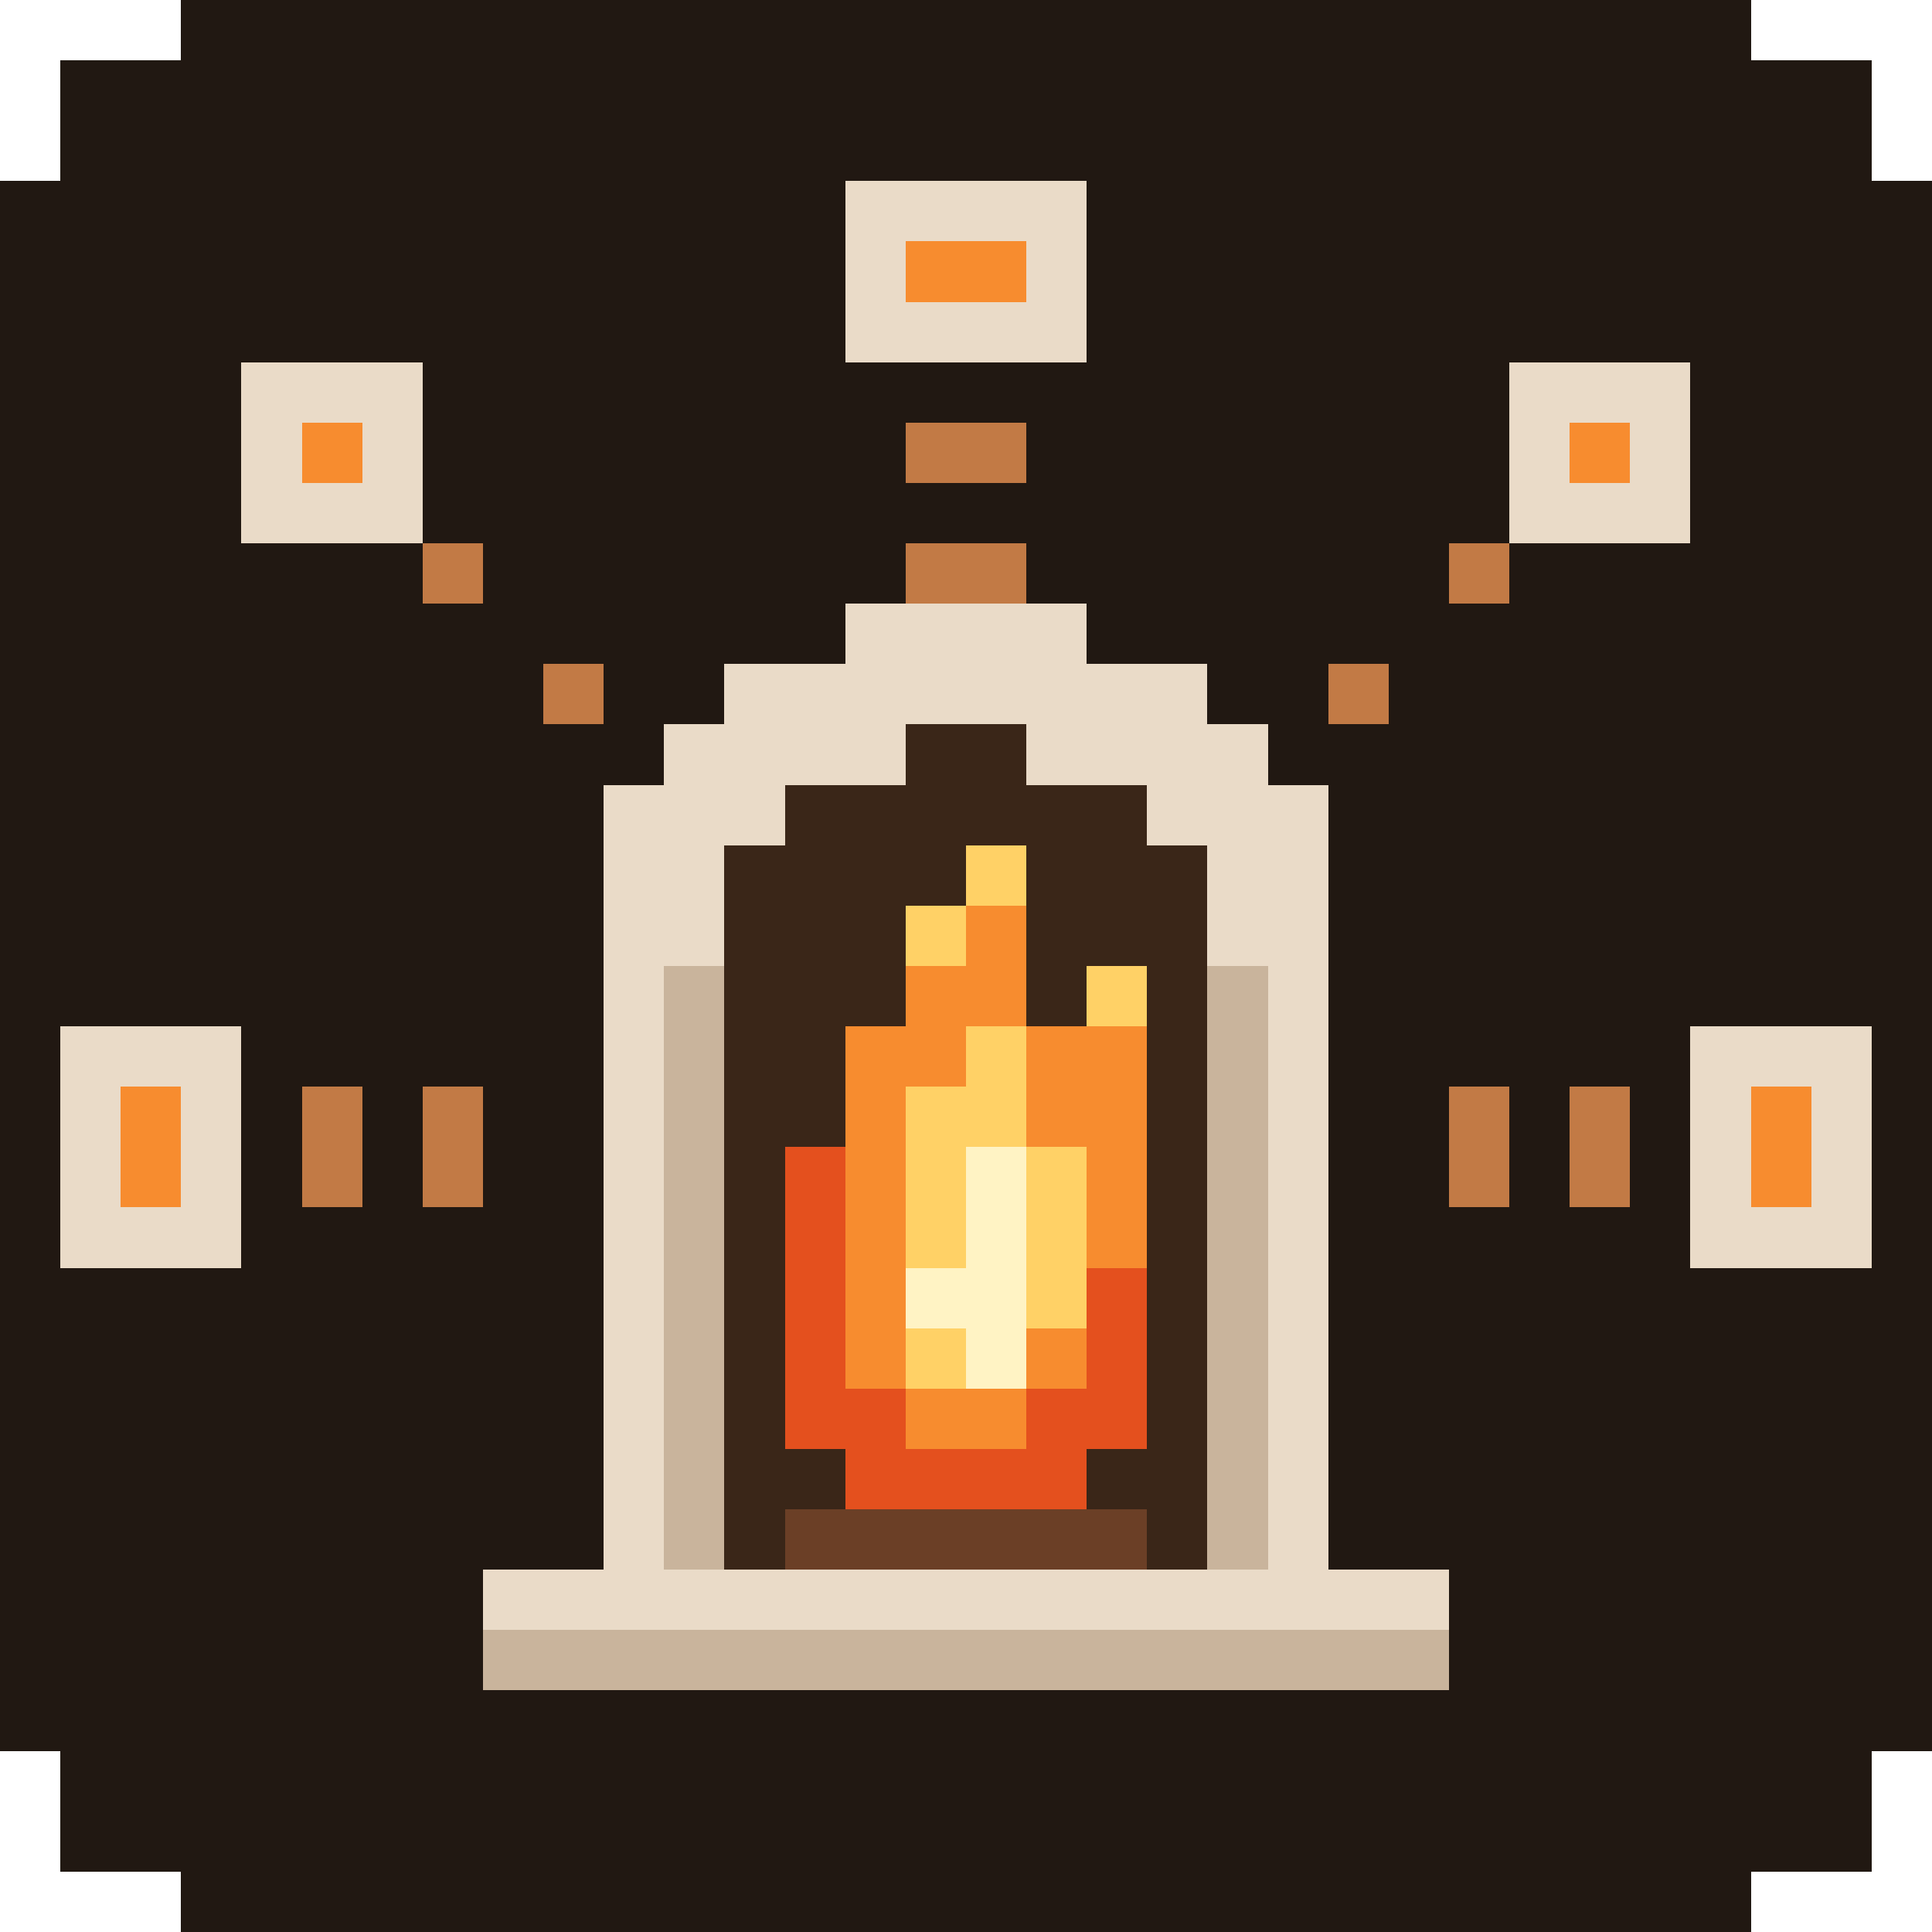
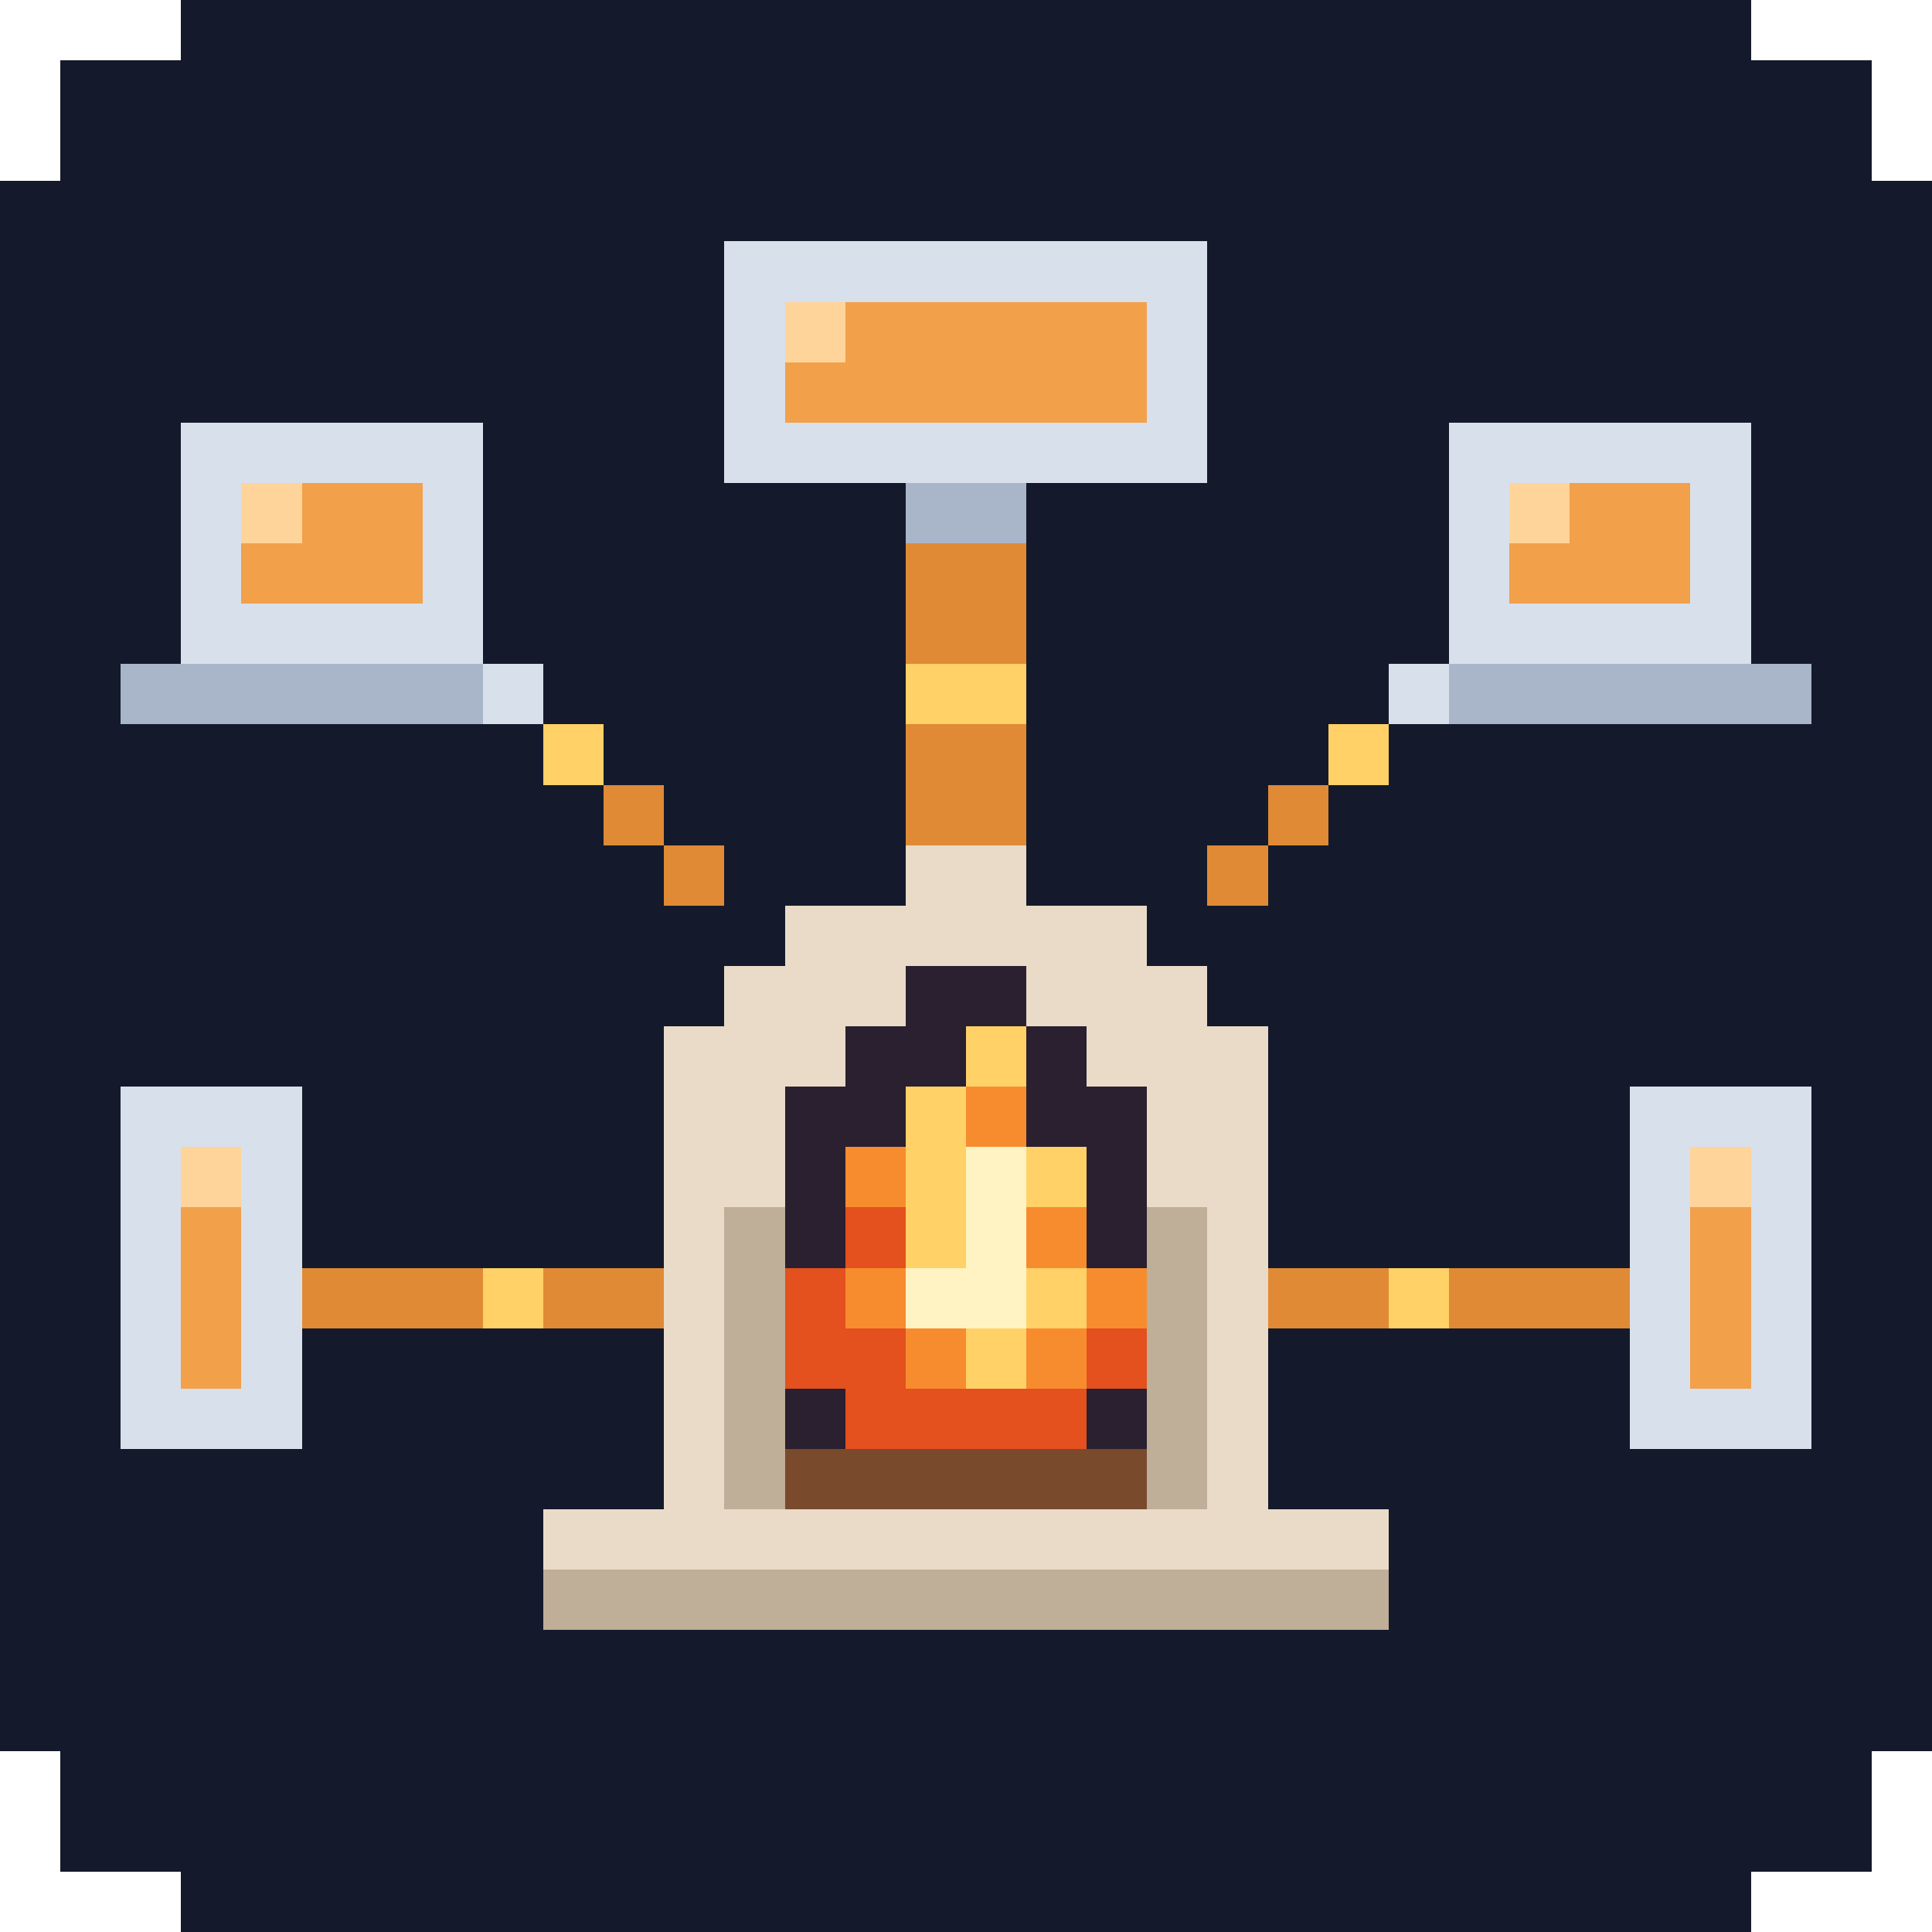
<svg xmlns="http://www.w3.org/2000/svg" viewBox="0 0 32 32" width="512" height="512" shape-rendering="crispEdges">
-   <rect x="3" y="0" width="26" height="1" fill="#211812" />
-   <rect x="1" y="1" width="30" height="1" fill="#211812" />
-   <rect x="1" y="2" width="30" height="1" fill="#211812" />
-   <rect x="0" y="3" width="14" height="1" fill="#211812" />
-   <rect x="14" y="3" width="4" height="1" fill="#EADBC8" />
-   <rect x="18" y="3" width="14" height="1" fill="#211812" />
-   <rect x="0" y="4" width="14" height="1" fill="#211812" />
-   <rect x="14" y="4" width="1" height="1" fill="#EADBC8" />
-   <rect x="15" y="4" width="2" height="1" fill="#F78C2F" />
-   <rect x="17" y="4" width="1" height="1" fill="#EADBC8" />
-   <rect x="18" y="4" width="14" height="1" fill="#211812" />
-   <rect x="0" y="5" width="14" height="1" fill="#211812" />
-   <rect x="14" y="5" width="4" height="1" fill="#EADBC8" />
-   <rect x="18" y="5" width="14" height="1" fill="#211812" />
-   <rect x="0" y="6" width="4" height="1" fill="#211812" />
-   <rect x="4" y="6" width="3" height="1" fill="#EADBC8" />
-   <rect x="7" y="6" width="18" height="1" fill="#211812" />
-   <rect x="25" y="6" width="3" height="1" fill="#EADBC8" />
-   <rect x="28" y="6" width="4" height="1" fill="#211812" />
-   <rect x="0" y="7" width="4" height="1" fill="#211812" />
-   <rect x="4" y="7" width="1" height="1" fill="#EADBC8" />
-   <rect x="5" y="7" width="1" height="1" fill="#F78C2F" />
-   <rect x="6" y="7" width="1" height="1" fill="#EADBC8" />
-   <rect x="7" y="7" width="8" height="1" fill="#211812" />
-   <rect x="15" y="7" width="2" height="1" fill="#C27A45" />
-   <rect x="17" y="7" width="8" height="1" fill="#211812" />
-   <rect x="25" y="7" width="1" height="1" fill="#EADBC8" />
-   <rect x="26" y="7" width="1" height="1" fill="#F78C2F" />
-   <rect x="27" y="7" width="1" height="1" fill="#EADBC8" />
-   <rect x="28" y="7" width="4" height="1" fill="#211812" />
-   <rect x="0" y="8" width="4" height="1" fill="#211812" />
-   <rect x="4" y="8" width="3" height="1" fill="#EADBC8" />
-   <rect x="7" y="8" width="18" height="1" fill="#211812" />
-   <rect x="25" y="8" width="3" height="1" fill="#EADBC8" />
-   <rect x="28" y="8" width="4" height="1" fill="#211812" />
-   <rect x="0" y="9" width="7" height="1" fill="#211812" />
-   <rect x="7" y="9" width="1" height="1" fill="#C27A45" />
-   <rect x="8" y="9" width="7" height="1" fill="#211812" />
-   <rect x="15" y="9" width="2" height="1" fill="#C27A45" />
-   <rect x="17" y="9" width="7" height="1" fill="#211812" />
-   <rect x="24" y="9" width="1" height="1" fill="#C27A45" />
-   <rect x="25" y="9" width="7" height="1" fill="#211812" />
-   <rect x="0" y="10" width="14" height="1" fill="#211812" />
-   <rect x="14" y="10" width="4" height="1" fill="#EADBC8" />
-   <rect x="18" y="10" width="14" height="1" fill="#211812" />
-   <rect x="0" y="11" width="9" height="1" fill="#211812" />
-   <rect x="9" y="11" width="1" height="1" fill="#C27A45" />
-   <rect x="10" y="11" width="2" height="1" fill="#211812" />
-   <rect x="12" y="11" width="8" height="1" fill="#EADBC8" />
-   <rect x="20" y="11" width="2" height="1" fill="#211812" />
-   <rect x="22" y="11" width="1" height="1" fill="#C27A45" />
-   <rect x="23" y="11" width="9" height="1" fill="#211812" />
-   <rect x="0" y="12" width="11" height="1" fill="#211812" />
-   <rect x="11" y="12" width="4" height="1" fill="#EADBC8" />
-   <rect x="15" y="12" width="2" height="1" fill="#3A2618" />
-   <rect x="17" y="12" width="4" height="1" fill="#EADBC8" />
-   <rect x="21" y="12" width="11" height="1" fill="#211812" />
-   <rect x="0" y="13" width="10" height="1" fill="#211812" />
-   <rect x="10" y="13" width="3" height="1" fill="#EADBC8" />
-   <rect x="13" y="13" width="6" height="1" fill="#3A2618" />
-   <rect x="19" y="13" width="3" height="1" fill="#EADBC8" />
-   <rect x="22" y="13" width="10" height="1" fill="#211812" />
-   <rect x="0" y="14" width="10" height="1" fill="#211812" />
-   <rect x="10" y="14" width="2" height="1" fill="#EADBC8" />
-   <rect x="12" y="14" width="4" height="1" fill="#3A2618" />
-   <rect x="16" y="14" width="1" height="1" fill="#FFD166" />
-   <rect x="17" y="14" width="3" height="1" fill="#3A2618" />
-   <rect x="20" y="14" width="2" height="1" fill="#EADBC8" />
-   <rect x="22" y="14" width="10" height="1" fill="#211812" />
-   <rect x="0" y="15" width="10" height="1" fill="#211812" />
-   <rect x="10" y="15" width="2" height="1" fill="#EADBC8" />
-   <rect x="12" y="15" width="3" height="1" fill="#3A2618" />
-   <rect x="15" y="15" width="1" height="1" fill="#FFD166" />
-   <rect x="16" y="15" width="1" height="1" fill="#F78C2F" />
-   <rect x="17" y="15" width="3" height="1" fill="#3A2618" />
-   <rect x="20" y="15" width="2" height="1" fill="#EADBC8" />
-   <rect x="22" y="15" width="10" height="1" fill="#211812" />
-   <rect x="0" y="16" width="10" height="1" fill="#211812" />
-   <rect x="10" y="16" width="1" height="1" fill="#EADBC8" />
-   <rect x="11" y="16" width="1" height="1" fill="#C9B49C" />
-   <rect x="12" y="16" width="3" height="1" fill="#3A2618" />
-   <rect x="15" y="16" width="2" height="1" fill="#F78C2F" />
-   <rect x="17" y="16" width="1" height="1" fill="#3A2618" />
-   <rect x="18" y="16" width="1" height="1" fill="#FFD166" />
-   <rect x="19" y="16" width="1" height="1" fill="#3A2618" />
-   <rect x="20" y="16" width="1" height="1" fill="#C9B49C" />
-   <rect x="21" y="16" width="1" height="1" fill="#EADBC8" />
-   <rect x="22" y="16" width="10" height="1" fill="#211812" />
-   <rect x="0" y="17" width="1" height="1" fill="#211812" />
-   <rect x="1" y="17" width="3" height="1" fill="#EADBC8" />
-   <rect x="4" y="17" width="6" height="1" fill="#211812" />
-   <rect x="10" y="17" width="1" height="1" fill="#EADBC8" />
-   <rect x="11" y="17" width="1" height="1" fill="#C9B49C" />
-   <rect x="12" y="17" width="2" height="1" fill="#3A2618" />
-   <rect x="14" y="17" width="2" height="1" fill="#F78C2F" />
+   <rect x="3" y="0" width="26" height="1" fill="#141A2B" />
+   <rect x="1" y="1" width="30" height="1" fill="#141A2B" />
+   <rect x="1" y="2" width="30" height="1" fill="#141A2B" />
+   <rect x="0" y="3" width="32" height="1" fill="#141A2B" />
+   <rect x="0" y="4" width="12" height="1" fill="#141A2B" />
+   <rect x="12" y="4" width="8" height="1" fill="#D8E0EC" />
+   <rect x="20" y="4" width="12" height="1" fill="#141A2B" />
+   <rect x="0" y="5" width="12" height="1" fill="#141A2B" />
+   <rect x="12" y="5" width="1" height="1" fill="#D8E0EC" />
+   <rect x="13" y="5" width="1" height="1" fill="#FFD49A" />
+   <rect x="14" y="5" width="5" height="1" fill="#F2A04A" />
+   <rect x="19" y="5" width="1" height="1" fill="#D8E0EC" />
+   <rect x="20" y="5" width="12" height="1" fill="#141A2B" />
+   <rect x="0" y="6" width="12" height="1" fill="#141A2B" />
+   <rect x="12" y="6" width="1" height="1" fill="#D8E0EC" />
+   <rect x="13" y="6" width="6" height="1" fill="#F2A04A" />
+   <rect x="19" y="6" width="1" height="1" fill="#D8E0EC" />
+   <rect x="20" y="6" width="12" height="1" fill="#141A2B" />
+   <rect x="0" y="7" width="3" height="1" fill="#141A2B" />
+   <rect x="3" y="7" width="5" height="1" fill="#D8E0EC" />
+   <rect x="8" y="7" width="4" height="1" fill="#141A2B" />
+   <rect x="12" y="7" width="8" height="1" fill="#D8E0EC" />
+   <rect x="20" y="7" width="4" height="1" fill="#141A2B" />
+   <rect x="24" y="7" width="5" height="1" fill="#D8E0EC" />
+   <rect x="29" y="7" width="3" height="1" fill="#141A2B" />
+   <rect x="0" y="8" width="3" height="1" fill="#141A2B" />
+   <rect x="3" y="8" width="1" height="1" fill="#D8E0EC" />
+   <rect x="4" y="8" width="1" height="1" fill="#FFD49A" />
+   <rect x="5" y="8" width="2" height="1" fill="#F2A04A" />
+   <rect x="7" y="8" width="1" height="1" fill="#D8E0EC" />
+   <rect x="8" y="8" width="7" height="1" fill="#141A2B" />
+   <rect x="15" y="8" width="2" height="1" fill="#A9B6C9" />
+   <rect x="17" y="8" width="7" height="1" fill="#141A2B" />
+   <rect x="24" y="8" width="1" height="1" fill="#D8E0EC" />
+   <rect x="25" y="8" width="1" height="1" fill="#FFD49A" />
+   <rect x="26" y="8" width="2" height="1" fill="#F2A04A" />
+   <rect x="28" y="8" width="1" height="1" fill="#D8E0EC" />
+   <rect x="29" y="8" width="3" height="1" fill="#141A2B" />
+   <rect x="0" y="9" width="3" height="1" fill="#141A2B" />
+   <rect x="3" y="9" width="1" height="1" fill="#D8E0EC" />
+   <rect x="4" y="9" width="3" height="1" fill="#F2A04A" />
+   <rect x="7" y="9" width="1" height="1" fill="#D8E0EC" />
+   <rect x="8" y="9" width="7" height="1" fill="#141A2B" />
+   <rect x="15" y="9" width="2" height="1" fill="#E08A35" />
+   <rect x="17" y="9" width="7" height="1" fill="#141A2B" />
+   <rect x="24" y="9" width="1" height="1" fill="#D8E0EC" />
+   <rect x="25" y="9" width="3" height="1" fill="#F2A04A" />
+   <rect x="28" y="9" width="1" height="1" fill="#D8E0EC" />
+   <rect x="29" y="9" width="3" height="1" fill="#141A2B" />
+   <rect x="0" y="10" width="3" height="1" fill="#141A2B" />
+   <rect x="3" y="10" width="5" height="1" fill="#D8E0EC" />
+   <rect x="8" y="10" width="7" height="1" fill="#141A2B" />
+   <rect x="15" y="10" width="2" height="1" fill="#E08A35" />
+   <rect x="17" y="10" width="7" height="1" fill="#141A2B" />
+   <rect x="24" y="10" width="5" height="1" fill="#D8E0EC" />
+   <rect x="29" y="10" width="3" height="1" fill="#141A2B" />
+   <rect x="0" y="11" width="2" height="1" fill="#141A2B" />
+   <rect x="2" y="11" width="6" height="1" fill="#A9B6C9" />
+   <rect x="8" y="11" width="1" height="1" fill="#D8E0EC" />
+   <rect x="9" y="11" width="6" height="1" fill="#141A2B" />
+   <rect x="15" y="11" width="2" height="1" fill="#FFD166" />
+   <rect x="17" y="11" width="6" height="1" fill="#141A2B" />
+   <rect x="23" y="11" width="1" height="1" fill="#D8E0EC" />
+   <rect x="24" y="11" width="6" height="1" fill="#A9B6C9" />
+   <rect x="30" y="11" width="2" height="1" fill="#141A2B" />
+   <rect x="0" y="12" width="9" height="1" fill="#141A2B" />
+   <rect x="9" y="12" width="1" height="1" fill="#FFD166" />
+   <rect x="10" y="12" width="5" height="1" fill="#141A2B" />
+   <rect x="15" y="12" width="2" height="1" fill="#E08A35" />
+   <rect x="17" y="12" width="5" height="1" fill="#141A2B" />
+   <rect x="22" y="12" width="1" height="1" fill="#FFD166" />
+   <rect x="23" y="12" width="9" height="1" fill="#141A2B" />
+   <rect x="0" y="13" width="10" height="1" fill="#141A2B" />
+   <rect x="10" y="13" width="1" height="1" fill="#E08A35" />
+   <rect x="11" y="13" width="4" height="1" fill="#141A2B" />
+   <rect x="15" y="13" width="2" height="1" fill="#E08A35" />
+   <rect x="17" y="13" width="4" height="1" fill="#141A2B" />
+   <rect x="21" y="13" width="1" height="1" fill="#E08A35" />
+   <rect x="22" y="13" width="10" height="1" fill="#141A2B" />
+   <rect x="0" y="14" width="11" height="1" fill="#141A2B" />
+   <rect x="11" y="14" width="1" height="1" fill="#E08A35" />
+   <rect x="12" y="14" width="3" height="1" fill="#141A2B" />
+   <rect x="15" y="14" width="2" height="1" fill="#EADBC8" />
+   <rect x="17" y="14" width="3" height="1" fill="#141A2B" />
+   <rect x="20" y="14" width="1" height="1" fill="#E08A35" />
+   <rect x="21" y="14" width="11" height="1" fill="#141A2B" />
+   <rect x="0" y="15" width="13" height="1" fill="#141A2B" />
+   <rect x="13" y="15" width="6" height="1" fill="#EADBC8" />
+   <rect x="19" y="15" width="13" height="1" fill="#141A2B" />
+   <rect x="0" y="16" width="12" height="1" fill="#141A2B" />
+   <rect x="12" y="16" width="3" height="1" fill="#EADBC8" />
+   <rect x="15" y="16" width="2" height="1" fill="#2A2030" />
+   <rect x="17" y="16" width="3" height="1" fill="#EADBC8" />
+   <rect x="20" y="16" width="12" height="1" fill="#141A2B" />
+   <rect x="0" y="17" width="11" height="1" fill="#141A2B" />
+   <rect x="11" y="17" width="3" height="1" fill="#EADBC8" />
+   <rect x="14" y="17" width="2" height="1" fill="#2A2030" />
  <rect x="16" y="17" width="1" height="1" fill="#FFD166" />
-   <rect x="17" y="17" width="2" height="1" fill="#F78C2F" />
-   <rect x="19" y="17" width="1" height="1" fill="#3A2618" />
-   <rect x="20" y="17" width="1" height="1" fill="#C9B49C" />
-   <rect x="21" y="17" width="1" height="1" fill="#EADBC8" />
-   <rect x="22" y="17" width="6" height="1" fill="#211812" />
-   <rect x="28" y="17" width="3" height="1" fill="#EADBC8" />
-   <rect x="31" y="17" width="1" height="1" fill="#211812" />
-   <rect x="0" y="18" width="1" height="1" fill="#211812" />
-   <rect x="1" y="18" width="1" height="1" fill="#EADBC8" />
-   <rect x="2" y="18" width="1" height="1" fill="#F78C2F" />
-   <rect x="3" y="18" width="1" height="1" fill="#EADBC8" />
-   <rect x="4" y="18" width="1" height="1" fill="#211812" />
-   <rect x="5" y="18" width="1" height="1" fill="#C27A45" />
-   <rect x="6" y="18" width="1" height="1" fill="#211812" />
-   <rect x="7" y="18" width="1" height="1" fill="#C27A45" />
-   <rect x="8" y="18" width="2" height="1" fill="#211812" />
-   <rect x="10" y="18" width="1" height="1" fill="#EADBC8" />
-   <rect x="11" y="18" width="1" height="1" fill="#C9B49C" />
-   <rect x="12" y="18" width="2" height="1" fill="#3A2618" />
-   <rect x="14" y="18" width="1" height="1" fill="#F78C2F" />
-   <rect x="15" y="18" width="2" height="1" fill="#FFD166" />
-   <rect x="17" y="18" width="2" height="1" fill="#F78C2F" />
-   <rect x="19" y="18" width="1" height="1" fill="#3A2618" />
-   <rect x="20" y="18" width="1" height="1" fill="#C9B49C" />
-   <rect x="21" y="18" width="1" height="1" fill="#EADBC8" />
-   <rect x="22" y="18" width="2" height="1" fill="#211812" />
-   <rect x="24" y="18" width="1" height="1" fill="#C27A45" />
-   <rect x="25" y="18" width="1" height="1" fill="#211812" />
-   <rect x="26" y="18" width="1" height="1" fill="#C27A45" />
-   <rect x="27" y="18" width="1" height="1" fill="#211812" />
-   <rect x="28" y="18" width="1" height="1" fill="#EADBC8" />
-   <rect x="29" y="18" width="1" height="1" fill="#F78C2F" />
-   <rect x="30" y="18" width="1" height="1" fill="#EADBC8" />
-   <rect x="31" y="18" width="1" height="1" fill="#211812" />
-   <rect x="0" y="19" width="1" height="1" fill="#211812" />
-   <rect x="1" y="19" width="1" height="1" fill="#EADBC8" />
-   <rect x="2" y="19" width="1" height="1" fill="#F78C2F" />
-   <rect x="3" y="19" width="1" height="1" fill="#EADBC8" />
-   <rect x="4" y="19" width="1" height="1" fill="#211812" />
-   <rect x="5" y="19" width="1" height="1" fill="#C27A45" />
-   <rect x="6" y="19" width="1" height="1" fill="#211812" />
-   <rect x="7" y="19" width="1" height="1" fill="#C27A45" />
-   <rect x="8" y="19" width="2" height="1" fill="#211812" />
-   <rect x="10" y="19" width="1" height="1" fill="#EADBC8" />
-   <rect x="11" y="19" width="1" height="1" fill="#C9B49C" />
-   <rect x="12" y="19" width="1" height="1" fill="#3A2618" />
-   <rect x="13" y="19" width="1" height="1" fill="#E4501E" />
+   <rect x="17" y="17" width="1" height="1" fill="#2A2030" />
+   <rect x="18" y="17" width="3" height="1" fill="#EADBC8" />
+   <rect x="21" y="17" width="11" height="1" fill="#141A2B" />
+   <rect x="0" y="18" width="2" height="1" fill="#141A2B" />
+   <rect x="2" y="18" width="3" height="1" fill="#D8E0EC" />
+   <rect x="5" y="18" width="6" height="1" fill="#141A2B" />
+   <rect x="11" y="18" width="2" height="1" fill="#EADBC8" />
+   <rect x="13" y="18" width="2" height="1" fill="#2A2030" />
+   <rect x="15" y="18" width="1" height="1" fill="#FFD166" />
+   <rect x="16" y="18" width="1" height="1" fill="#F78C2F" />
+   <rect x="17" y="18" width="2" height="1" fill="#2A2030" />
+   <rect x="19" y="18" width="2" height="1" fill="#EADBC8" />
+   <rect x="21" y="18" width="6" height="1" fill="#141A2B" />
+   <rect x="27" y="18" width="3" height="1" fill="#D8E0EC" />
+   <rect x="30" y="18" width="2" height="1" fill="#141A2B" />
+   <rect x="0" y="19" width="2" height="1" fill="#141A2B" />
+   <rect x="2" y="19" width="1" height="1" fill="#D8E0EC" />
+   <rect x="3" y="19" width="1" height="1" fill="#FFD49A" />
+   <rect x="4" y="19" width="1" height="1" fill="#D8E0EC" />
+   <rect x="5" y="19" width="6" height="1" fill="#141A2B" />
+   <rect x="11" y="19" width="2" height="1" fill="#EADBC8" />
+   <rect x="13" y="19" width="1" height="1" fill="#2A2030" />
  <rect x="14" y="19" width="1" height="1" fill="#F78C2F" />
  <rect x="15" y="19" width="1" height="1" fill="#FFD166" />
  <rect x="16" y="19" width="1" height="1" fill="#FFF3C4" />
  <rect x="17" y="19" width="1" height="1" fill="#FFD166" />
-   <rect x="18" y="19" width="1" height="1" fill="#F78C2F" />
-   <rect x="19" y="19" width="1" height="1" fill="#3A2618" />
-   <rect x="20" y="19" width="1" height="1" fill="#C9B49C" />
-   <rect x="21" y="19" width="1" height="1" fill="#EADBC8" />
-   <rect x="22" y="19" width="2" height="1" fill="#211812" />
-   <rect x="24" y="19" width="1" height="1" fill="#C27A45" />
-   <rect x="25" y="19" width="1" height="1" fill="#211812" />
-   <rect x="26" y="19" width="1" height="1" fill="#C27A45" />
-   <rect x="27" y="19" width="1" height="1" fill="#211812" />
-   <rect x="28" y="19" width="1" height="1" fill="#EADBC8" />
-   <rect x="29" y="19" width="1" height="1" fill="#F78C2F" />
-   <rect x="30" y="19" width="1" height="1" fill="#EADBC8" />
-   <rect x="31" y="19" width="1" height="1" fill="#211812" />
-   <rect x="0" y="20" width="1" height="1" fill="#211812" />
-   <rect x="1" y="20" width="3" height="1" fill="#EADBC8" />
-   <rect x="4" y="20" width="6" height="1" fill="#211812" />
-   <rect x="10" y="20" width="1" height="1" fill="#EADBC8" />
-   <rect x="11" y="20" width="1" height="1" fill="#C9B49C" />
-   <rect x="12" y="20" width="1" height="1" fill="#3A2618" />
-   <rect x="13" y="20" width="1" height="1" fill="#E4501E" />
-   <rect x="14" y="20" width="1" height="1" fill="#F78C2F" />
+   <rect x="18" y="19" width="1" height="1" fill="#2A2030" />
+   <rect x="19" y="19" width="2" height="1" fill="#EADBC8" />
+   <rect x="21" y="19" width="6" height="1" fill="#141A2B" />
+   <rect x="27" y="19" width="1" height="1" fill="#D8E0EC" />
+   <rect x="28" y="19" width="1" height="1" fill="#FFD49A" />
+   <rect x="29" y="19" width="1" height="1" fill="#D8E0EC" />
+   <rect x="30" y="19" width="2" height="1" fill="#141A2B" />
+   <rect x="0" y="20" width="2" height="1" fill="#141A2B" />
+   <rect x="2" y="20" width="1" height="1" fill="#D8E0EC" />
+   <rect x="3" y="20" width="1" height="1" fill="#F2A04A" />
+   <rect x="4" y="20" width="1" height="1" fill="#D8E0EC" />
+   <rect x="5" y="20" width="6" height="1" fill="#141A2B" />
+   <rect x="11" y="20" width="1" height="1" fill="#EADBC8" />
+   <rect x="12" y="20" width="1" height="1" fill="#BFAE98" />
+   <rect x="13" y="20" width="1" height="1" fill="#2A2030" />
+   <rect x="14" y="20" width="1" height="1" fill="#E4501E" />
  <rect x="15" y="20" width="1" height="1" fill="#FFD166" />
  <rect x="16" y="20" width="1" height="1" fill="#FFF3C4" />
-   <rect x="17" y="20" width="1" height="1" fill="#FFD166" />
-   <rect x="18" y="20" width="1" height="1" fill="#F78C2F" />
-   <rect x="19" y="20" width="1" height="1" fill="#3A2618" />
-   <rect x="20" y="20" width="1" height="1" fill="#C9B49C" />
-   <rect x="21" y="20" width="1" height="1" fill="#EADBC8" />
-   <rect x="22" y="20" width="6" height="1" fill="#211812" />
-   <rect x="28" y="20" width="3" height="1" fill="#EADBC8" />
-   <rect x="31" y="20" width="1" height="1" fill="#211812" />
-   <rect x="0" y="21" width="10" height="1" fill="#211812" />
-   <rect x="10" y="21" width="1" height="1" fill="#EADBC8" />
-   <rect x="11" y="21" width="1" height="1" fill="#C9B49C" />
-   <rect x="12" y="21" width="1" height="1" fill="#3A2618" />
+   <rect x="17" y="20" width="1" height="1" fill="#F78C2F" />
+   <rect x="18" y="20" width="1" height="1" fill="#2A2030" />
+   <rect x="19" y="20" width="1" height="1" fill="#BFAE98" />
+   <rect x="20" y="20" width="1" height="1" fill="#EADBC8" />
+   <rect x="21" y="20" width="6" height="1" fill="#141A2B" />
+   <rect x="27" y="20" width="1" height="1" fill="#D8E0EC" />
+   <rect x="28" y="20" width="1" height="1" fill="#F2A04A" />
+   <rect x="29" y="20" width="1" height="1" fill="#D8E0EC" />
+   <rect x="30" y="20" width="2" height="1" fill="#141A2B" />
+   <rect x="0" y="21" width="2" height="1" fill="#141A2B" />
+   <rect x="2" y="21" width="1" height="1" fill="#D8E0EC" />
+   <rect x="3" y="21" width="1" height="1" fill="#F2A04A" />
+   <rect x="4" y="21" width="1" height="1" fill="#D8E0EC" />
+   <rect x="5" y="21" width="3" height="1" fill="#E08A35" />
+   <rect x="8" y="21" width="1" height="1" fill="#FFD166" />
+   <rect x="9" y="21" width="2" height="1" fill="#E08A35" />
+   <rect x="11" y="21" width="1" height="1" fill="#EADBC8" />
+   <rect x="12" y="21" width="1" height="1" fill="#BFAE98" />
  <rect x="13" y="21" width="1" height="1" fill="#E4501E" />
  <rect x="14" y="21" width="1" height="1" fill="#F78C2F" />
  <rect x="15" y="21" width="2" height="1" fill="#FFF3C4" />
  <rect x="17" y="21" width="1" height="1" fill="#FFD166" />
-   <rect x="18" y="21" width="1" height="1" fill="#E4501E" />
-   <rect x="19" y="21" width="1" height="1" fill="#3A2618" />
-   <rect x="20" y="21" width="1" height="1" fill="#C9B49C" />
-   <rect x="21" y="21" width="1" height="1" fill="#EADBC8" />
-   <rect x="22" y="21" width="10" height="1" fill="#211812" />
-   <rect x="0" y="22" width="10" height="1" fill="#211812" />
-   <rect x="10" y="22" width="1" height="1" fill="#EADBC8" />
-   <rect x="11" y="22" width="1" height="1" fill="#C9B49C" />
-   <rect x="12" y="22" width="1" height="1" fill="#3A2618" />
-   <rect x="13" y="22" width="1" height="1" fill="#E4501E" />
-   <rect x="14" y="22" width="1" height="1" fill="#F78C2F" />
-   <rect x="15" y="22" width="1" height="1" fill="#FFD166" />
-   <rect x="16" y="22" width="1" height="1" fill="#FFF3C4" />
+   <rect x="18" y="21" width="1" height="1" fill="#F78C2F" />
+   <rect x="19" y="21" width="1" height="1" fill="#BFAE98" />
+   <rect x="20" y="21" width="1" height="1" fill="#EADBC8" />
+   <rect x="21" y="21" width="2" height="1" fill="#E08A35" />
+   <rect x="23" y="21" width="1" height="1" fill="#FFD166" />
+   <rect x="24" y="21" width="3" height="1" fill="#E08A35" />
+   <rect x="27" y="21" width="1" height="1" fill="#D8E0EC" />
+   <rect x="28" y="21" width="1" height="1" fill="#F2A04A" />
+   <rect x="29" y="21" width="1" height="1" fill="#D8E0EC" />
+   <rect x="30" y="21" width="2" height="1" fill="#141A2B" />
+   <rect x="0" y="22" width="2" height="1" fill="#141A2B" />
+   <rect x="2" y="22" width="1" height="1" fill="#D8E0EC" />
+   <rect x="3" y="22" width="1" height="1" fill="#F2A04A" />
+   <rect x="4" y="22" width="1" height="1" fill="#D8E0EC" />
+   <rect x="5" y="22" width="6" height="1" fill="#141A2B" />
+   <rect x="11" y="22" width="1" height="1" fill="#EADBC8" />
+   <rect x="12" y="22" width="1" height="1" fill="#BFAE98" />
+   <rect x="13" y="22" width="2" height="1" fill="#E4501E" />
+   <rect x="15" y="22" width="1" height="1" fill="#F78C2F" />
+   <rect x="16" y="22" width="1" height="1" fill="#FFD166" />
  <rect x="17" y="22" width="1" height="1" fill="#F78C2F" />
  <rect x="18" y="22" width="1" height="1" fill="#E4501E" />
-   <rect x="19" y="22" width="1" height="1" fill="#3A2618" />
-   <rect x="20" y="22" width="1" height="1" fill="#C9B49C" />
-   <rect x="21" y="22" width="1" height="1" fill="#EADBC8" />
-   <rect x="22" y="22" width="10" height="1" fill="#211812" />
-   <rect x="0" y="23" width="10" height="1" fill="#211812" />
-   <rect x="10" y="23" width="1" height="1" fill="#EADBC8" />
-   <rect x="11" y="23" width="1" height="1" fill="#C9B49C" />
-   <rect x="12" y="23" width="1" height="1" fill="#3A2618" />
-   <rect x="13" y="23" width="2" height="1" fill="#E4501E" />
-   <rect x="15" y="23" width="2" height="1" fill="#F78C2F" />
-   <rect x="17" y="23" width="2" height="1" fill="#E4501E" />
-   <rect x="19" y="23" width="1" height="1" fill="#3A2618" />
-   <rect x="20" y="23" width="1" height="1" fill="#C9B49C" />
-   <rect x="21" y="23" width="1" height="1" fill="#EADBC8" />
-   <rect x="22" y="23" width="10" height="1" fill="#211812" />
-   <rect x="0" y="24" width="10" height="1" fill="#211812" />
-   <rect x="10" y="24" width="1" height="1" fill="#EADBC8" />
-   <rect x="11" y="24" width="1" height="1" fill="#C9B49C" />
-   <rect x="12" y="24" width="2" height="1" fill="#3A2618" />
-   <rect x="14" y="24" width="4" height="1" fill="#E4501E" />
-   <rect x="18" y="24" width="2" height="1" fill="#3A2618" />
-   <rect x="20" y="24" width="1" height="1" fill="#C9B49C" />
-   <rect x="21" y="24" width="1" height="1" fill="#EADBC8" />
-   <rect x="22" y="24" width="10" height="1" fill="#211812" />
-   <rect x="0" y="25" width="10" height="1" fill="#211812" />
-   <rect x="10" y="25" width="1" height="1" fill="#EADBC8" />
-   <rect x="11" y="25" width="1" height="1" fill="#C9B49C" />
-   <rect x="12" y="25" width="1" height="1" fill="#3A2618" />
-   <rect x="13" y="25" width="6" height="1" fill="#6B3F26" />
-   <rect x="19" y="25" width="1" height="1" fill="#3A2618" />
-   <rect x="20" y="25" width="1" height="1" fill="#C9B49C" />
-   <rect x="21" y="25" width="1" height="1" fill="#EADBC8" />
-   <rect x="22" y="25" width="10" height="1" fill="#211812" />
-   <rect x="0" y="26" width="8" height="1" fill="#211812" />
-   <rect x="8" y="26" width="16" height="1" fill="#EADBC8" />
-   <rect x="24" y="26" width="8" height="1" fill="#211812" />
-   <rect x="0" y="27" width="8" height="1" fill="#211812" />
-   <rect x="8" y="27" width="16" height="1" fill="#C9B49C" />
-   <rect x="24" y="27" width="8" height="1" fill="#211812" />
-   <rect x="0" y="28" width="32" height="1" fill="#211812" />
-   <rect x="1" y="29" width="30" height="1" fill="#211812" />
-   <rect x="1" y="30" width="30" height="1" fill="#211812" />
-   <rect x="3" y="31" width="26" height="1" fill="#211812" />
+   <rect x="19" y="22" width="1" height="1" fill="#BFAE98" />
+   <rect x="20" y="22" width="1" height="1" fill="#EADBC8" />
+   <rect x="21" y="22" width="6" height="1" fill="#141A2B" />
+   <rect x="27" y="22" width="1" height="1" fill="#D8E0EC" />
+   <rect x="28" y="22" width="1" height="1" fill="#F2A04A" />
+   <rect x="29" y="22" width="1" height="1" fill="#D8E0EC" />
+   <rect x="30" y="22" width="2" height="1" fill="#141A2B" />
+   <rect x="0" y="23" width="2" height="1" fill="#141A2B" />
+   <rect x="2" y="23" width="3" height="1" fill="#D8E0EC" />
+   <rect x="5" y="23" width="6" height="1" fill="#141A2B" />
+   <rect x="11" y="23" width="1" height="1" fill="#EADBC8" />
+   <rect x="12" y="23" width="1" height="1" fill="#BFAE98" />
+   <rect x="13" y="23" width="1" height="1" fill="#2A2030" />
+   <rect x="14" y="23" width="4" height="1" fill="#E4501E" />
+   <rect x="18" y="23" width="1" height="1" fill="#2A2030" />
+   <rect x="19" y="23" width="1" height="1" fill="#BFAE98" />
+   <rect x="20" y="23" width="1" height="1" fill="#EADBC8" />
+   <rect x="21" y="23" width="6" height="1" fill="#141A2B" />
+   <rect x="27" y="23" width="3" height="1" fill="#D8E0EC" />
+   <rect x="30" y="23" width="2" height="1" fill="#141A2B" />
+   <rect x="0" y="24" width="11" height="1" fill="#141A2B" />
+   <rect x="11" y="24" width="1" height="1" fill="#EADBC8" />
+   <rect x="12" y="24" width="1" height="1" fill="#BFAE98" />
+   <rect x="13" y="24" width="6" height="1" fill="#7A4A2C" />
+   <rect x="19" y="24" width="1" height="1" fill="#BFAE98" />
+   <rect x="20" y="24" width="1" height="1" fill="#EADBC8" />
+   <rect x="21" y="24" width="11" height="1" fill="#141A2B" />
+   <rect x="0" y="25" width="9" height="1" fill="#141A2B" />
+   <rect x="9" y="25" width="14" height="1" fill="#EADBC8" />
+   <rect x="23" y="25" width="9" height="1" fill="#141A2B" />
+   <rect x="0" y="26" width="9" height="1" fill="#141A2B" />
+   <rect x="9" y="26" width="14" height="1" fill="#BFAE98" />
+   <rect x="23" y="26" width="9" height="1" fill="#141A2B" />
+   <rect x="0" y="27" width="32" height="1" fill="#141A2B" />
+   <rect x="0" y="28" width="32" height="1" fill="#141A2B" />
+   <rect x="1" y="29" width="30" height="1" fill="#141A2B" />
+   <rect x="1" y="30" width="30" height="1" fill="#141A2B" />
+   <rect x="3" y="31" width="26" height="1" fill="#141A2B" />
</svg>
